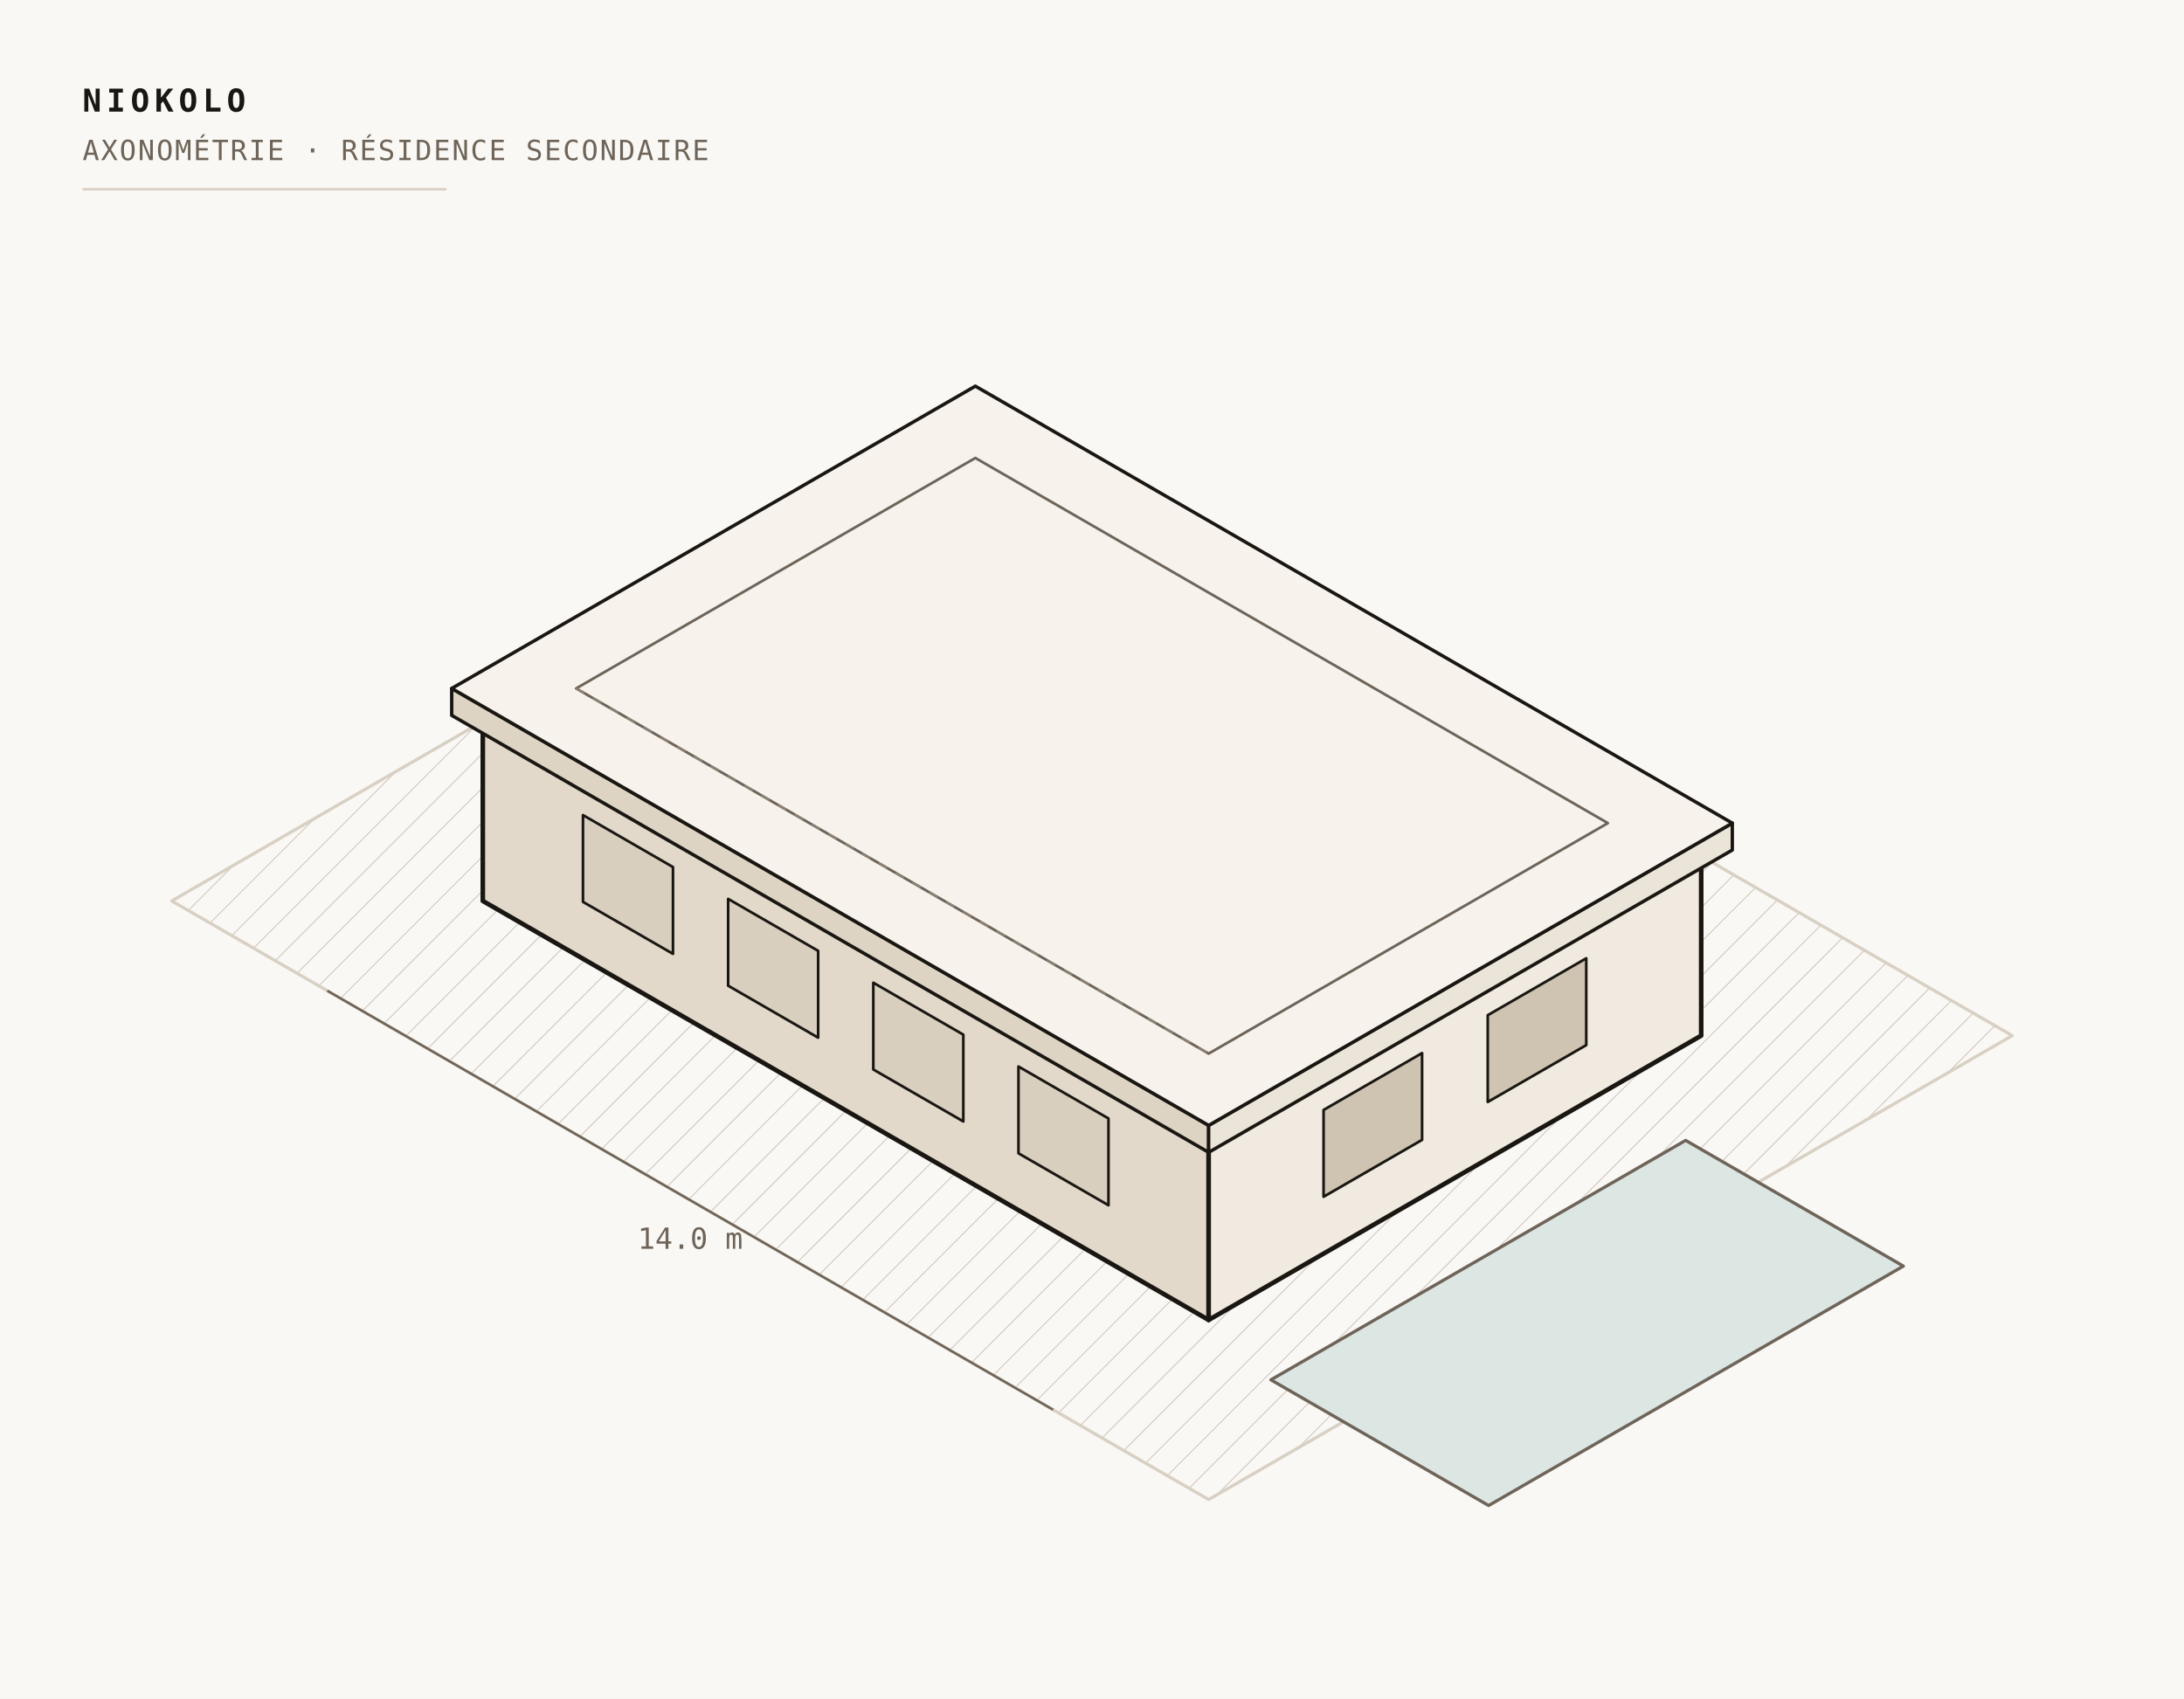
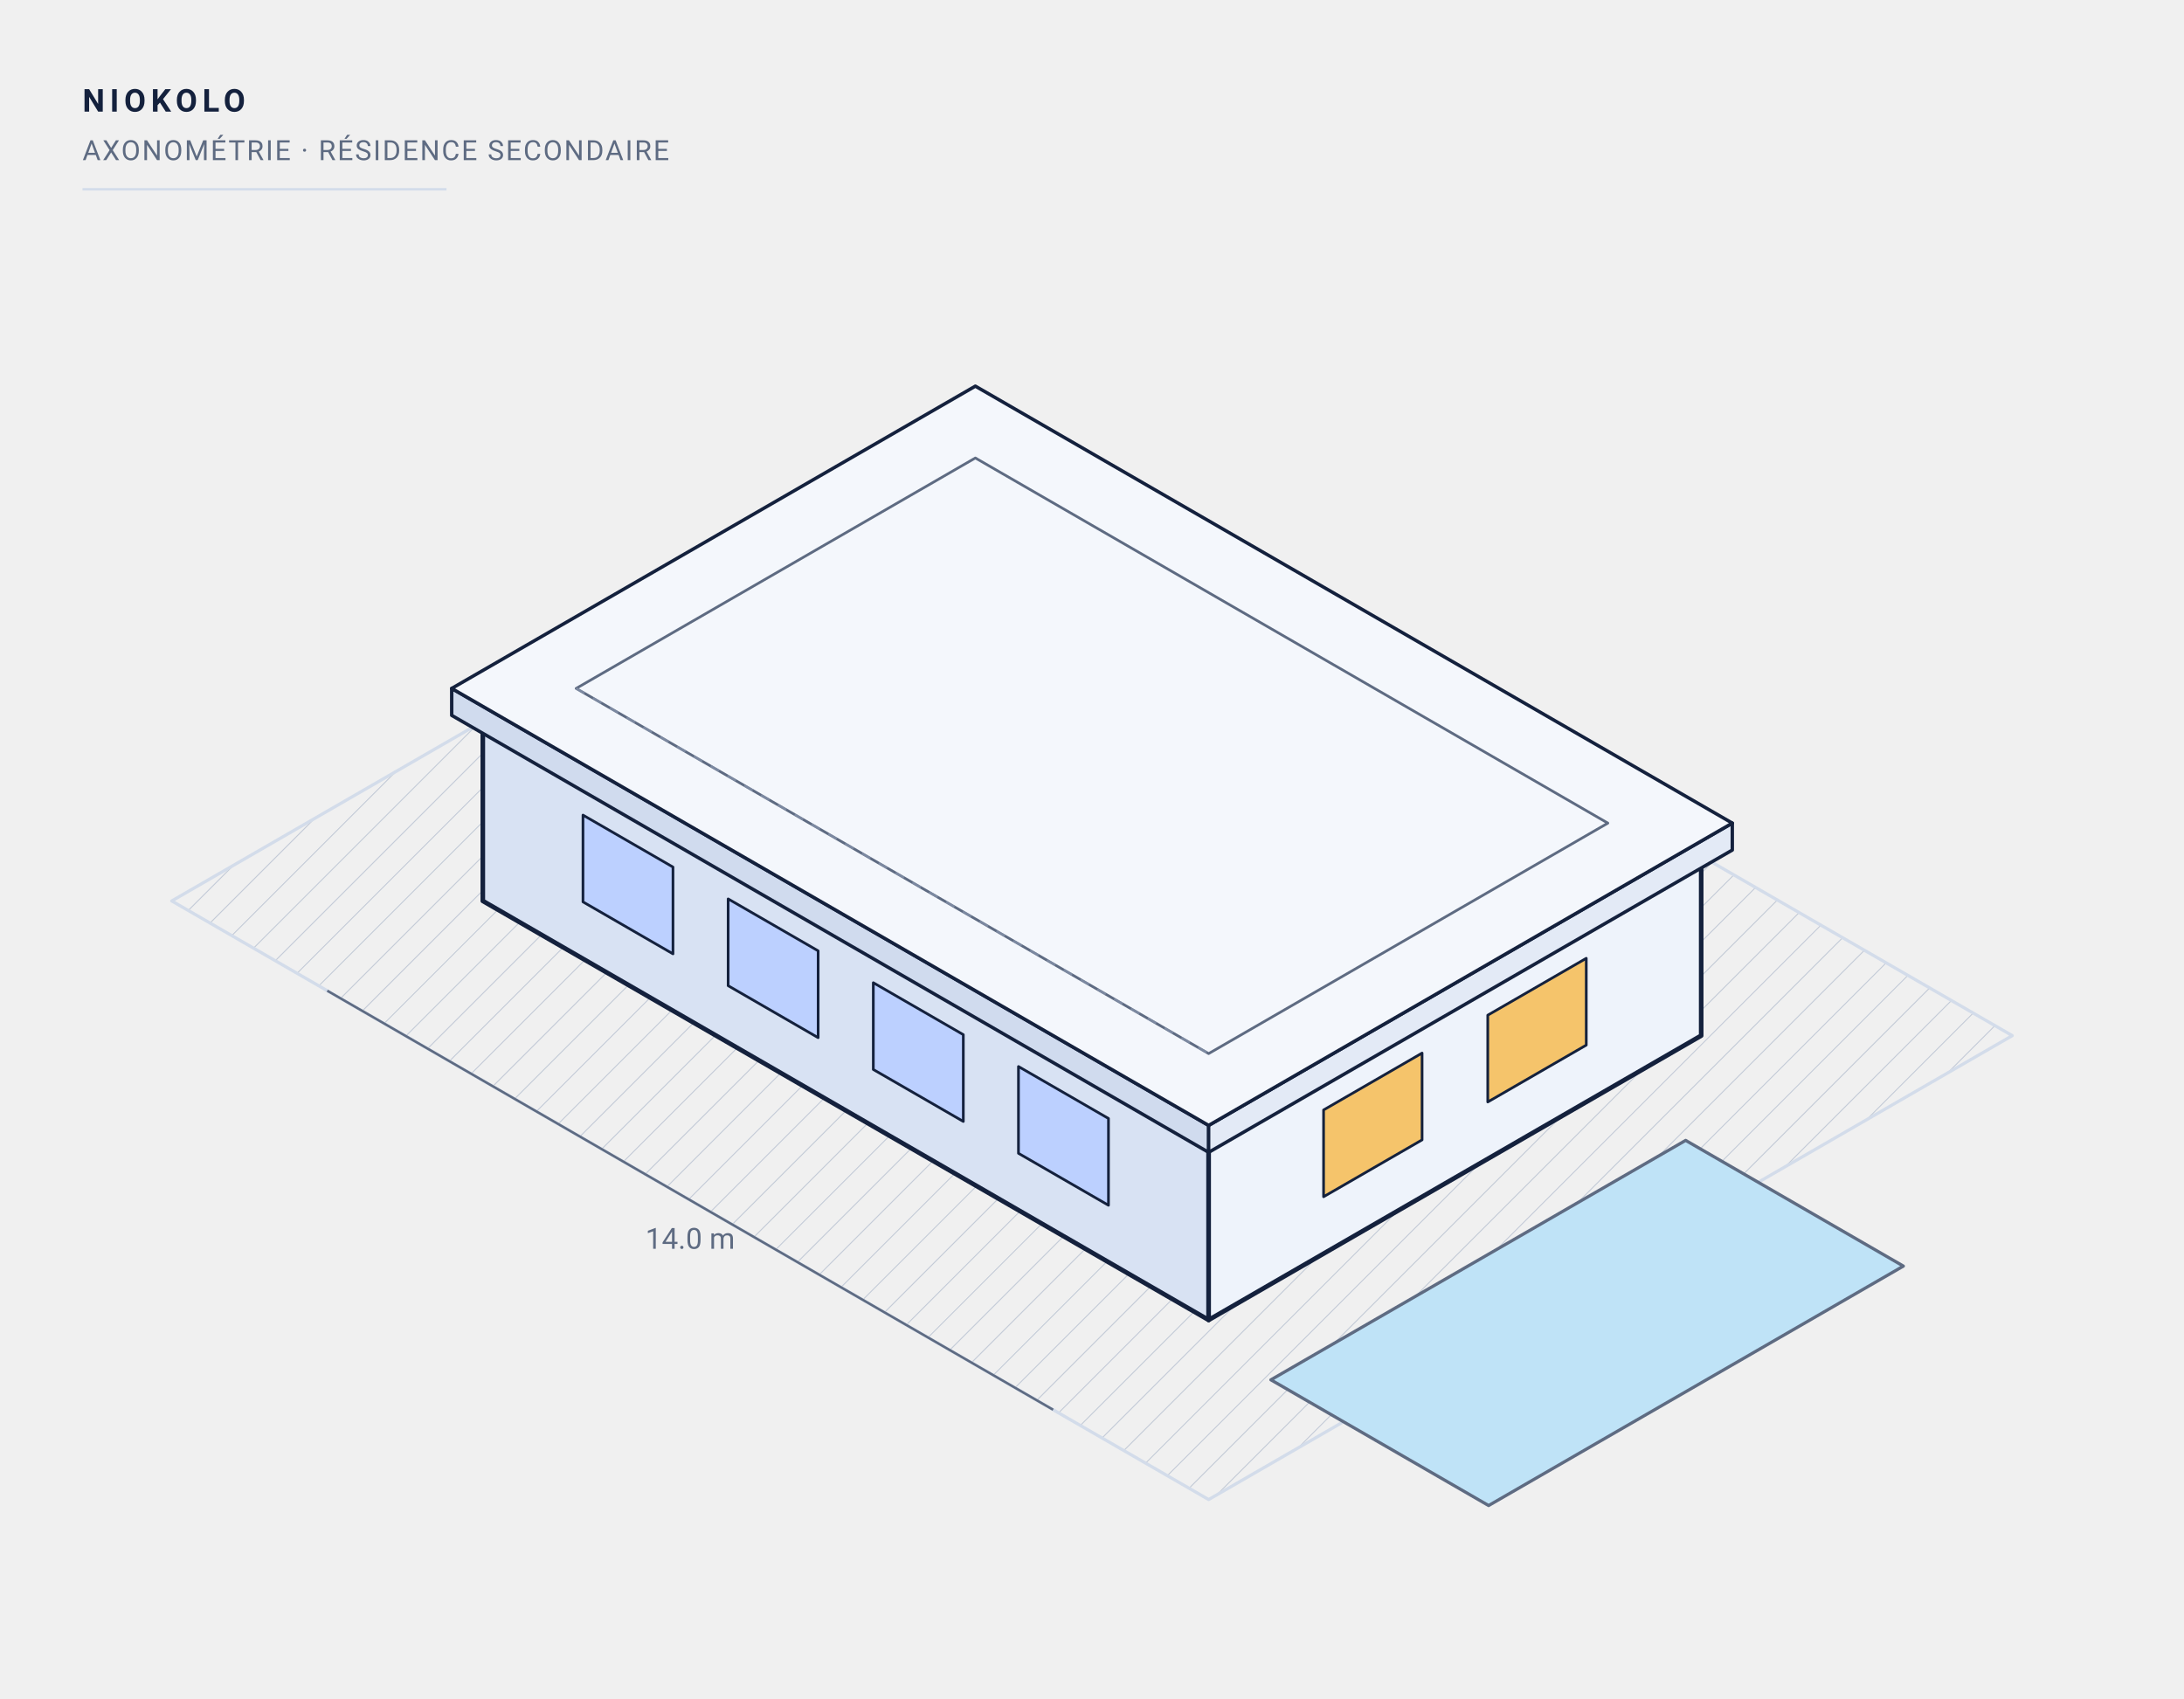
<svg xmlns="http://www.w3.org/2000/svg" viewBox="0 0 900 700" role="img" aria-label="Axonométrie du modèle Niokolo">
  <defs>
    <pattern id="sol" width="10" height="10" patternUnits="userSpaceOnUse" patternTransform="rotate(45)">
-       <path d="M0 0v10" stroke="#A79C8D" stroke-width=".8" opacity=".5" />
+       <path d="M0 0v10" stroke="#9AA8C0" stroke-width=".8" opacity=".5" />
    </pattern>
  </defs>
-   <rect width="900" height="700" fill="#FAF8F4" />
-   <path d="M401.93 180.11 L829.23 426.81 L498.07 618.0 L70.77 371.3 Z" fill="url(#sol)" stroke="#D8D0C4" stroke-width="1.3" stroke-linejoin="round" />
-   <path d="M198.96 371.3 L498.07 543.99 L498.07 467.51 L198.96 294.82 Z" fill="#E2D9CA" stroke="#1A1713" stroke-width="1.9" stroke-linejoin="round" />
-   <path d="M701.04 426.81 L498.07 543.99 L498.07 467.51 L701.04 350.33 Z" fill="#F0EAE0" stroke="#1A1713" stroke-width="1.9" stroke-linejoin="round" />
-   <path d="M401.93 177.64 L701.04 350.33 L498.07 467.51 L198.96 294.82 Z" fill="#FBF9F5" stroke="#1A1713" stroke-width="1.9" stroke-linejoin="round" />
-   <path d="M240.24 371.69 L277.33 393.11 L277.33 357.34 L240.24 335.92 Z" fill="#D9CFBF" stroke="#1A1713" stroke-width="1.1" stroke-linejoin="round" />
-   <path d="M300.06 406.23 L337.15 427.65 L337.15 391.87 L300.06 370.46 Z" fill="#D9CFBF" stroke="#1A1713" stroke-width="1.1" stroke-linejoin="round" />
-   <path d="M359.88 440.77 L396.97 462.18 L396.97 426.41 L359.88 405.0 Z" fill="#D9CFBF" stroke="#1A1713" stroke-width="1.1" stroke-linejoin="round" />
-   <path d="M419.7 475.31 L456.79 496.72 L456.79 460.95 L419.7 439.54 Z" fill="#D9CFBF" stroke="#1A1713" stroke-width="1.1" stroke-linejoin="round" />
-   <path d="M653.68 430.71 L613.09 454.15 L613.09 418.38 L653.68 394.94 Z" fill="#CFC4B2" stroke="#1A1713" stroke-width="1.1" stroke-linejoin="round" />
-   <path d="M586.02 469.77 L545.43 493.21 L545.43 457.44 L586.02 434.0 Z" fill="#CFC4B2" stroke="#1A1713" stroke-width="1.1" stroke-linejoin="round" />
-   <path d="M186.14 294.82 L498.07 474.91 L498.07 463.81 L186.14 283.72 Z" fill="#DED4C3" stroke="#1A1713" stroke-width="1.4" stroke-linejoin="round" />
-   <path d="M713.86 350.33 L498.07 474.91 L498.07 463.81 L713.86 339.23 Z" fill="#EBE4D8" stroke="#1A1713" stroke-width="1.4" stroke-linejoin="round" />
-   <path d="M401.93 159.14 L713.86 339.23 L498.07 463.81 L186.14 283.72 Z" fill="#F7F3EC" stroke="#1A1713" stroke-width="1.4" stroke-linejoin="round" />
-   <path d="M401.93 188.74 L662.58 339.23 L498.07 434.21 L237.42 283.72 Z" fill="none" stroke="#6E6459" stroke-width="1.1" stroke-linejoin="round" />
-   <path d="M237.42 283.72L498.07 434.21" stroke="#A79C8D" stroke-width="1" opacity=".5" stroke-dasharray="4 4" />
-   <path d="M694.63 469.98 L784.36 521.79 L613.44 620.47 L523.71 568.66 Z" fill="#DCE6E3" stroke="#6E6459" stroke-width="1.3" stroke-linejoin="round" />
-   <path d="M134.87 408.3L433.98 580.99" stroke="#6E6459" stroke-width="1" />
-   <text x="284.42" y="514.65" text-anchor="middle" font-family="'IBM Plex Mono','SFMono-Regular',Menlo,monospace" font-size="12" fill="#6E6459">14.0 m</text>
-   <text x="34" y="46" font-family="'IBM Plex Mono','SFMono-Regular',Menlo,monospace" font-size="13" font-weight="600" fill="#1A1713" letter-spacing=".16em">NIOKOLO</text>
-   <text x="34" y="66" font-family="'IBM Plex Mono','SFMono-Regular',Menlo,monospace" font-size="11.5" fill="#6E6459" letter-spacing=".06em">AXONOMÉTRIE · RÉSIDENCE SECONDAIRE</text>
-   <path d="M34 78h150" stroke="#D8D0C4" stroke-width="1" />
+   <path d="M401.93 180.11 L829.23 426.81 L498.07 618.0 L70.77 371.3 Z" fill="url(#sol)" stroke="#D3DCEA" stroke-width="1.3" stroke-linejoin="round" />
+   <path d="M198.96 371.3 L498.07 543.99 L498.07 467.51 L198.96 294.82 Z" fill="#D8E2F3" stroke="#14213D" stroke-width="1.9" stroke-linejoin="round" />
+   <path d="M701.04 426.81 L498.07 543.99 L498.07 467.51 L701.04 350.33 Z" fill="#EEF3FB" stroke="#14213D" stroke-width="1.9" stroke-linejoin="round" />
+   <path d="M401.93 177.64 L701.04 350.33 L498.07 467.51 L198.96 294.82 Z" fill="#FFFFFF" stroke="#14213D" stroke-width="1.9" stroke-linejoin="round" />
+   <path d="M240.24 371.69 L277.33 393.11 L277.33 357.34 L240.24 335.92 Z" fill="#BCD0FF" stroke="#14213D" stroke-width="1.1" stroke-linejoin="round" />
+   <path d="M300.06 406.23 L337.15 427.65 L337.15 391.87 L300.06 370.46 Z" fill="#BCD0FF" stroke="#14213D" stroke-width="1.1" stroke-linejoin="round" />
+   <path d="M359.88 440.77 L396.97 462.18 L396.97 426.41 L359.88 405.0 Z" fill="#BCD0FF" stroke="#14213D" stroke-width="1.1" stroke-linejoin="round" />
+   <path d="M419.7 475.31 L456.79 496.72 L456.79 460.95 L419.7 439.54 Z" fill="#BCD0FF" stroke="#14213D" stroke-width="1.1" stroke-linejoin="round" />
+   <path d="M653.68 430.71 L613.09 454.15 L613.09 418.38 L653.68 394.94 Z" fill="#F5C46B" stroke="#14213D" stroke-width="1.1" stroke-linejoin="round" />
+   <path d="M586.02 469.77 L545.43 493.21 L545.43 457.44 L586.02 434.0 Z" fill="#F5C46B" stroke="#14213D" stroke-width="1.1" stroke-linejoin="round" />
+   <path d="M186.14 294.82 L498.07 474.91 L498.07 463.81 L186.14 283.72 Z" fill="#D0DBEE" stroke="#14213D" stroke-width="1.4" stroke-linejoin="round" />
+   <path d="M713.86 350.33 L498.07 474.91 L498.07 463.81 L713.86 339.23 Z" fill="#E3EAF6" stroke="#14213D" stroke-width="1.4" stroke-linejoin="round" />
+   <path d="M401.93 159.14 L713.86 339.23 L498.07 463.81 L186.14 283.72 Z" fill="#F4F7FC" stroke="#14213D" stroke-width="1.4" stroke-linejoin="round" />
+   <path d="M401.93 188.74 L662.58 339.23 L498.07 434.21 L237.42 283.72 Z" fill="none" stroke="#5E6B82" stroke-width="1.1" stroke-linejoin="round" />
+   <path d="M237.42 283.72L498.07 434.21" stroke="#9AA8C0" stroke-width="1" opacity=".5" stroke-dasharray="4 4" />
+   <path d="M694.63 469.98 L784.36 521.79 L613.44 620.47 L523.71 568.66 Z" fill="#BFE3F7" stroke="#5E6B82" stroke-width="1.3" stroke-linejoin="round" />
+   <path d="M134.87 408.3L433.98 580.99" stroke="#5E6B82" stroke-width="1" />
+   <text x="284.42" y="514.65" text-anchor="middle" font-family="Figtree,system-ui,-apple-system,'Segoe UI',Roboto,Helvetica,Arial,sans-serif" font-size="12" fill="#5E6B82">14.0 m</text>
+   <text x="34" y="46" font-family="Figtree,system-ui,-apple-system,'Segoe UI',Roboto,Helvetica,Arial,sans-serif" font-size="13" font-weight="600" fill="#14213D" letter-spacing=".16em">NIOKOLO</text>
+   <text x="34" y="66" font-family="Figtree,system-ui,-apple-system,'Segoe UI',Roboto,Helvetica,Arial,sans-serif" font-size="11.5" fill="#5E6B82" letter-spacing=".06em">AXONOMÉTRIE · RÉSIDENCE SECONDAIRE</text>
+   <path d="M34 78h150" stroke="#D3DCEA" stroke-width="1" />
</svg>
